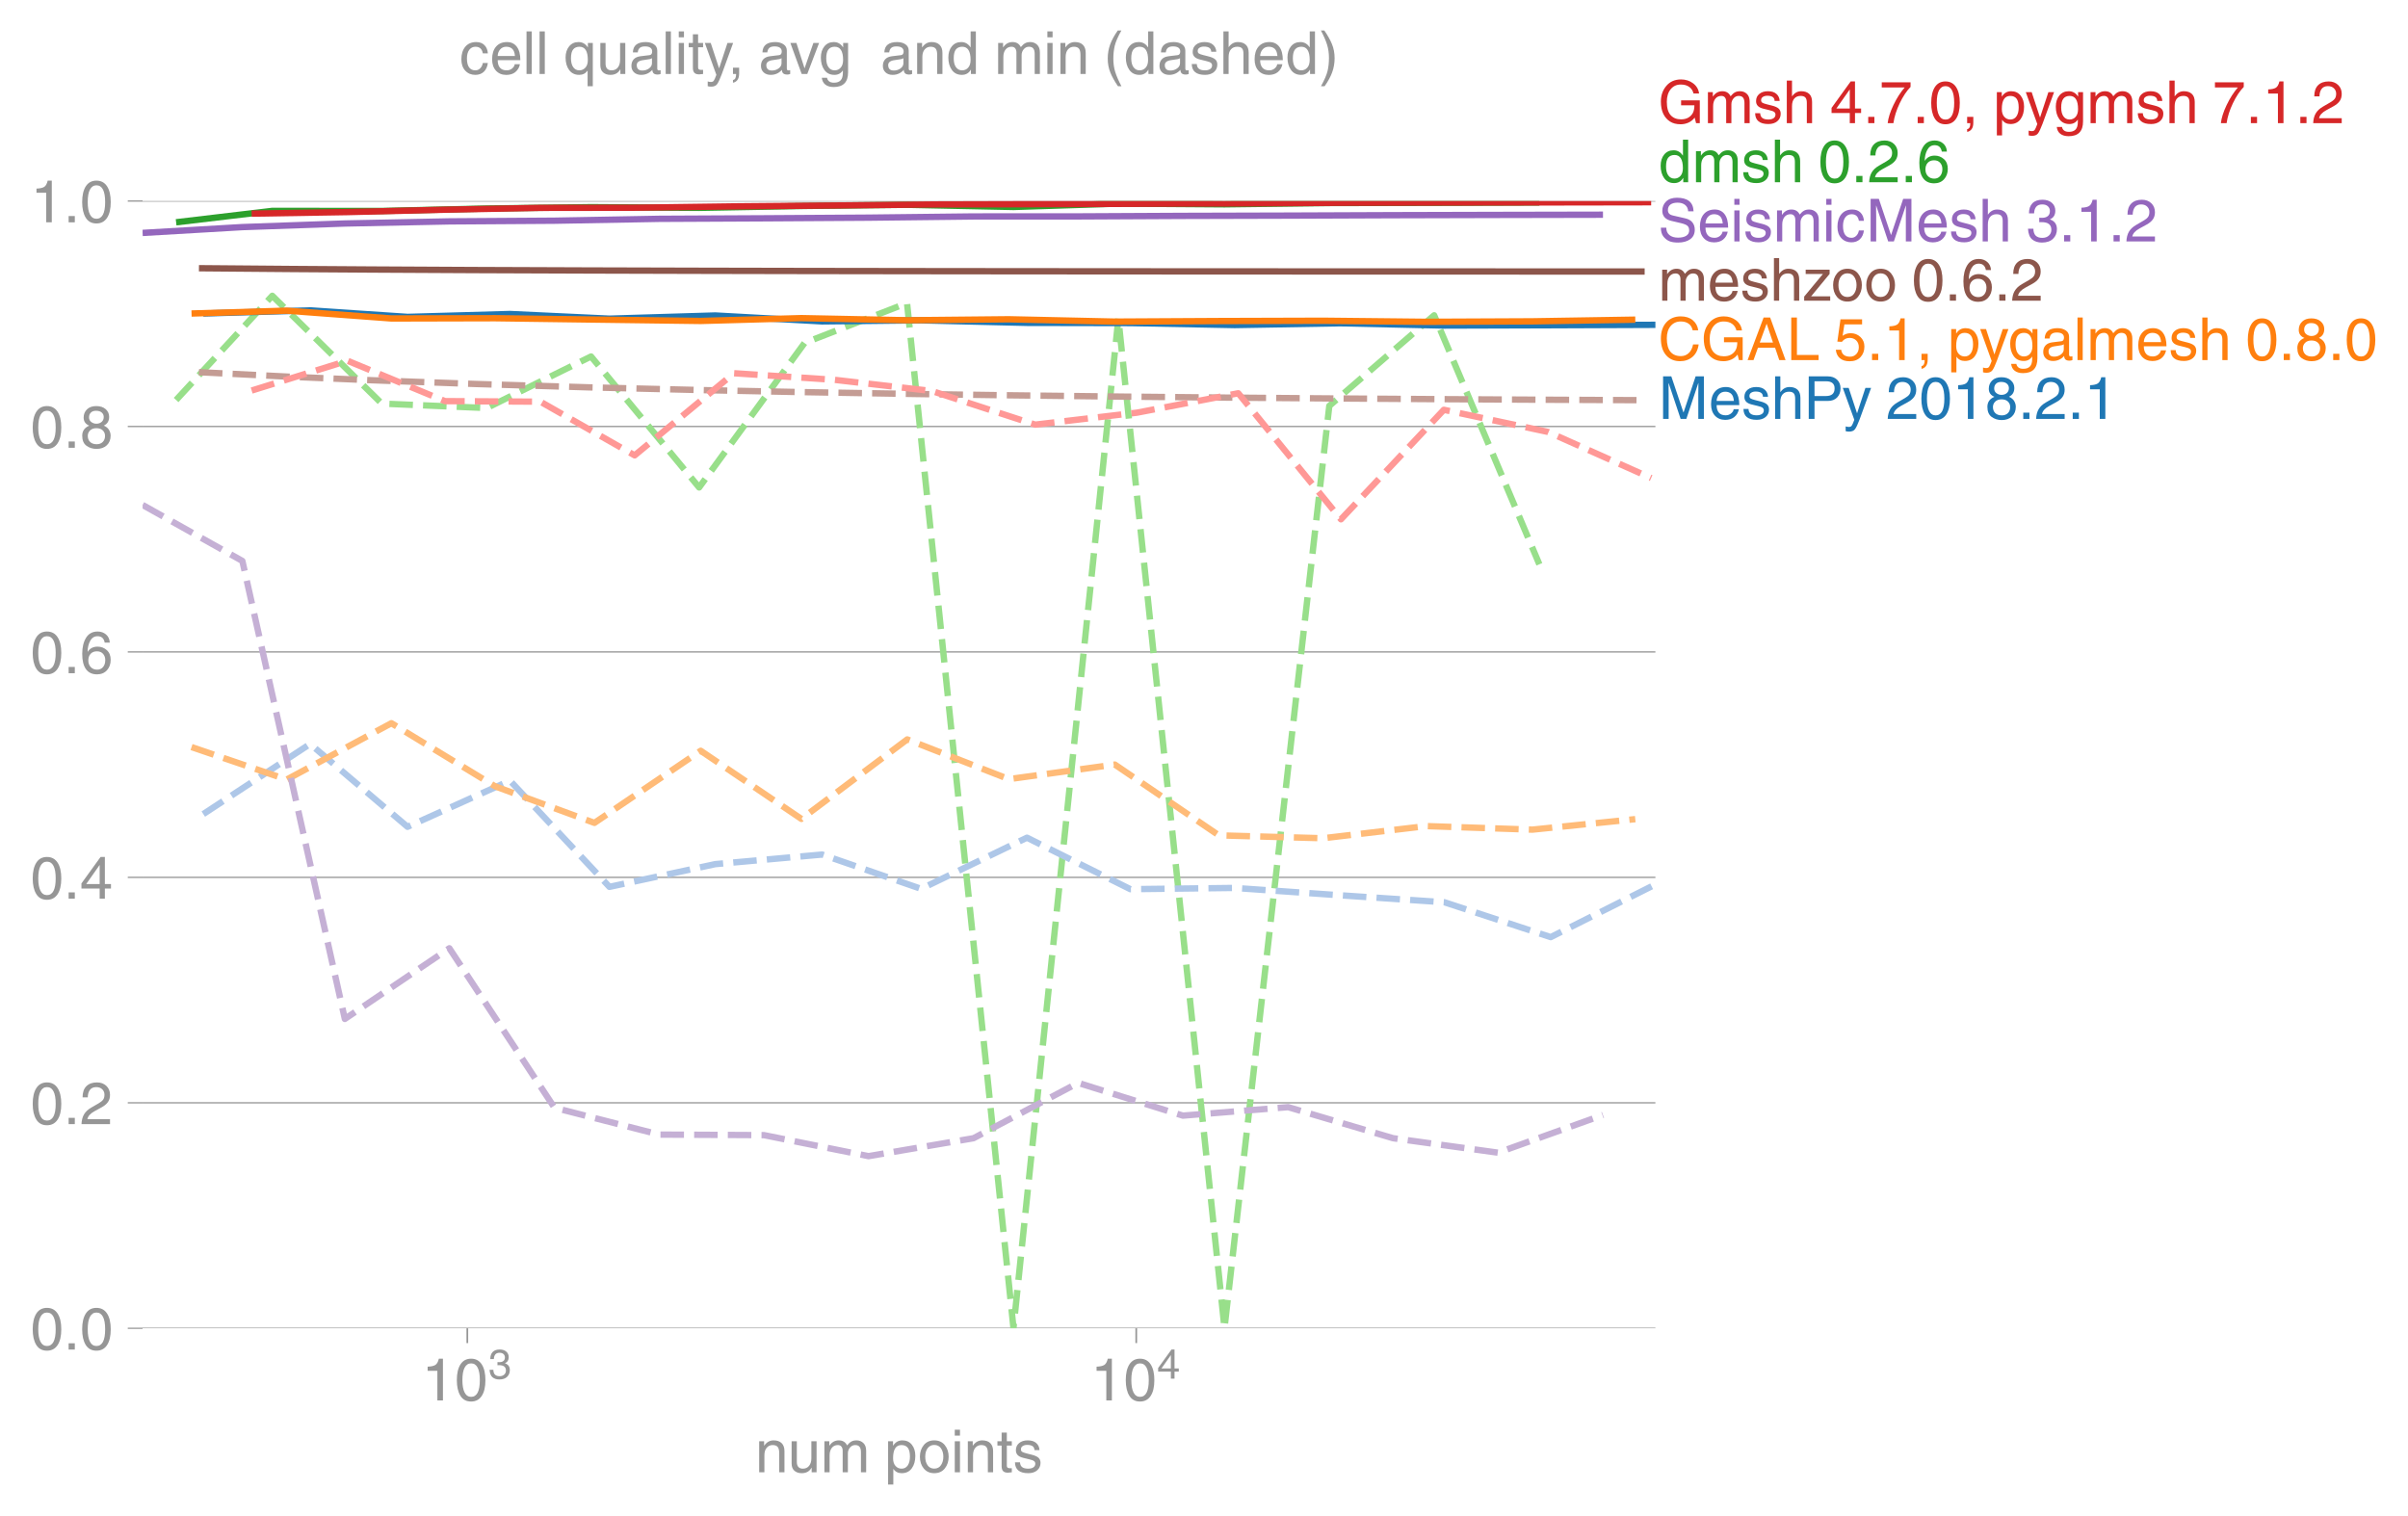
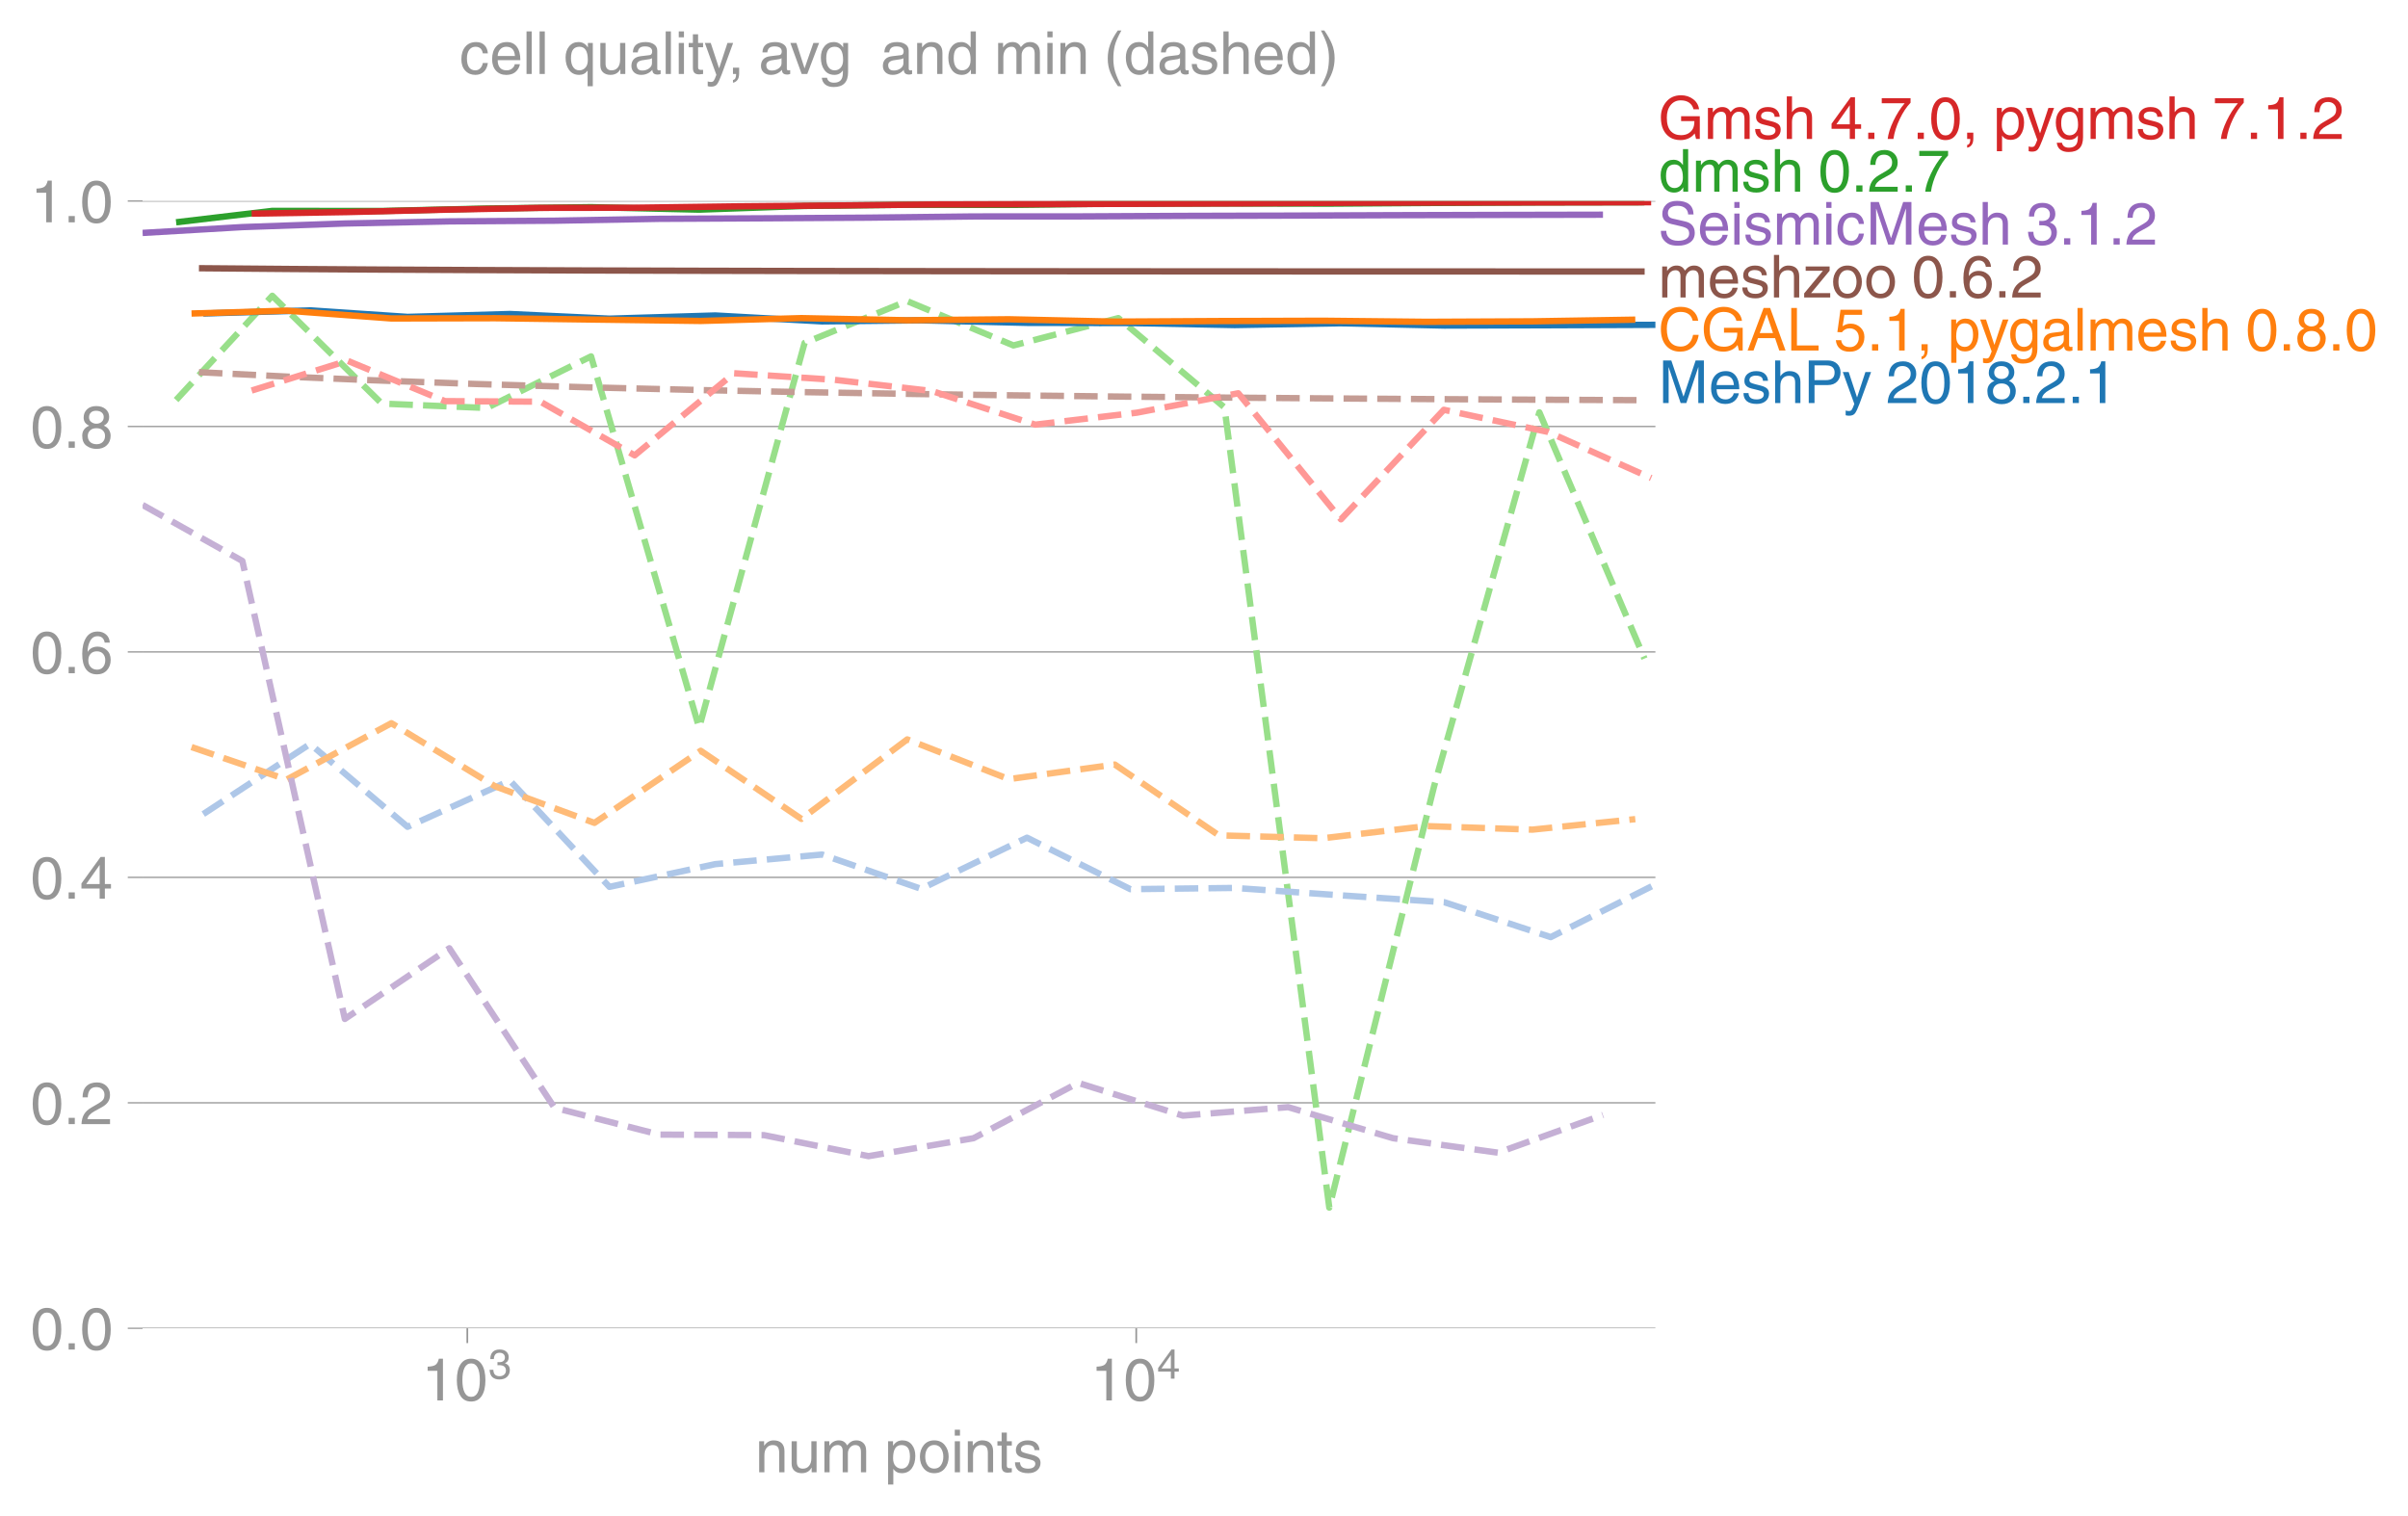
<svg xmlns="http://www.w3.org/2000/svg" xmlns:xlink="http://www.w3.org/1999/xlink" height="476.892" viewBox="0 0 568.441 357.669" width="757.922">
  <defs>
    <style>*{stroke-linecap:butt;stroke-linejoin:round}</style>
  </defs>
  <g id="figure_1">
    <path d="M0 357.67h568.441V0H0z" fill="none" id="patch_1" />
    <g id="axes_1">
      <path d="M33.66 313.574h357.12V47.462H33.66z" fill="none" id="patch_2" />
      <g id="matplotlib.axis_1">
        <g id="xtick_1">
          <g id="line2d_1">
            <defs>
-               <path d="M0 0v3.5" id="mb7d9a2ea97" stroke="#969696" stroke-width=".4" />
-             </defs>
-             <use x="110.317" xlink:href="#mb7d9a2ea97" y="313.574" fill="#969696" stroke="#969696" stroke-width=".4" />
+               <path d="M0 0v3.5" id="m5138a37987" stroke="#969696" stroke-width=".4" />
+             </defs>
+             <use x="110.317" xlink:href="#m5138a37987" y="313.574" fill="#969696" stroke="#969696" stroke-width=".4" />
          </g>
          <g transform="matrix(.14 0 0 -.14 99.537 330.623)" fill="#969696" id="text_1">
            <defs>
              <path d="M35.89 0h-9.374v49.906H10.109v6.985q8.594.28 12.782 2.75Q27.094 62.109 29 70.313h6.89z" id="HelveticaWorld-Regular-49" />
              <path d="M42.484 34.188q0 14.109-3.734 21.156-3.734 7.062-10.969 7.062-7.078 0-10.89-7.062-3.797-7.047-3.797-21.157 0-13.671 3.75-20.937Q20.609 6 27.78 6q7.235 0 10.969 7 3.734 7.016 3.734 21.188zm9.422 0q0-17.297-6.25-26.704-6.25-9.39-17.875-9.39-12.062 0-18.062 9.734-6 9.75-6 26.36 0 17.03 6.14 26.578 6.157 9.547 17.922 9.547 11.625 0 17.875-9.5t6.25-26.626z" id="HelveticaWorld-Regular-48" />
              <path d="M22.406 39.984q2.203-.187 4.594-.187 6.203 0 9.781 2.86 3.594 2.859 3.594 8.656 0 4.687-3.344 7.89-3.343 3.203-9.64 3.203-6.985 0-10.235-4.11-3.234-4.093-3.437-10.983h-8.64q0 10.984 5.765 16.984 5.765 6.016 16.937 6.016 9.922 0 15.828-5.11 5.907-5.094 5.907-13.39 0-10.704-9.032-14.5v-.204q11.72-4 11.72-16.406 0-9.906-6.595-16.265-6.593-6.344-18.703-6.344-9.906 0-16.312 5.203Q4.204 8.5 3.422 21.484H12.5q.203-8.109 4-11.797Q20.313 6 27.484 6q6.938 0 11.141 3.86 4.203 3.859 4.203 9.718 0 6.406-4.016 9.672-4 3.266-12.39 3.266-2 0-4.016-.094z" id="HelveticaWorld-Regular-51" />
            </defs>
            <use transform="translate(0 .173)" xlink:href="#HelveticaWorld-Regular-49" />
            <use transform="translate(55.615 .173)" xlink:href="#HelveticaWorld-Regular-48" />
            <use transform="matrix(.7 0 0 .7 112.146 36.781)" xlink:href="#HelveticaWorld-Regular-51" />
          </g>
        </g>
        <g id="xtick_2">
-           <use x="268.227" xlink:href="#mb7d9a2ea97" y="313.574" fill="#969696" stroke="#969696" stroke-width=".4" id="line2d_2" />
+           <use x="268.227" xlink:href="#m5138a37987" y="313.574" fill="#969696" stroke="#969696" stroke-width=".4" id="line2d_2" />
          <g transform="matrix(.14 0 0 -.14 257.447 330.623)" fill="#969696" id="text_2">
            <defs>
              <path d="M10.594 24.703h22.61v31.89h-.188zM42 17.093V0h-8.797v17.094H2.484v8.593L34.72 70.314H42v-45.61h10.297v-7.61z" id="HelveticaWorld-Regular-52" />
            </defs>
            <use transform="translate(0 .173)" xlink:href="#HelveticaWorld-Regular-49" />
            <use transform="translate(55.615 .173)" xlink:href="#HelveticaWorld-Regular-48" />
            <use transform="matrix(.7 0 0 .7 112.146 36.781)" xlink:href="#HelveticaWorld-Regular-52" />
          </g>
        </g>
        <g transform="matrix(.14 0 0 -.14 178.293 347.57)" fill="#969696" id="text_3">
          <defs>
            <path d="M49.219 0h-8.844v32.172q0 7.422-2.594 10.578-2.578 3.156-8.578 3.156-5.906 0-9.875-4.5-3.953-4.484-3.953-12.89V0H6.594v52.297h8.297v-7.375h.203q6.203 8.89 15.812 8.89 8.89 0 13.594-4.718 4.719-4.703 4.719-13.5z" id="HelveticaWorld-Regular-110" />
            <path d="M6.11 52.297h8.78V17.578q0-5.765 2.61-8.625Q20.125 6.11 25 6.11q6.781 0 10.594 4.797 3.812 4.813 3.812 12.578v28.813h8.782V0H39.89v7.625l-.188.188q-4.984-9.329-16.61-9.329-7.515 0-12.25 4.094Q6.11 6.688 6.11 14.703z" id="HelveticaWorld-Regular-117" />
            <path d="M6.594 52.297h8.297v-7.375h.203q5.906 8.89 15.812 8.89 9.813 0 13.922-8.5 3.75 4.594 7.266 6.547 3.515 1.953 8.703 1.953 6.781 0 11.484-4.453Q77 44.922 77 36.187V0h-8.781v33.797q0 6.094-2.297 9.094-2.297 3.015-7.422 3.015-5.172 0-8.75-4.203-3.563-4.203-3.563-9.812V0h-8.78v36.188q0 4.53-2.11 7.124-2.094 2.594-6.094 2.594-6.297 0-10.062-4.687-3.766-4.688-3.766-12.703V0H6.594z" id="HelveticaWorld-Regular-109" />
            <path d="M14.984 23.688q0-8.407 4.094-13 4.11-4.579 10.219-4.579 6.687 0 10.39 5.438 3.72 5.453 3.72 14.765 0 10.22-3.563 14.907-3.563 4.687-10.735 4.687-6.984 0-10.562-5.5-3.563-5.5-3.563-16.718zm-8.39 28.609h8.297v-7.375h.203q5.61 8.89 15.625 8.89 10.11 0 15.937-7.359 5.828-7.344 5.828-18.766 0-12.796-5.953-21Q40.578-1.515 29.5-1.515q-9.094 0-13.922 7.032h-.203v-26.22H6.594z" id="HelveticaWorld-Regular-112" />
            <path d="M12.703 26.219q0-8.735 3.953-14.375 3.953-5.64 11.219-5.64 7.531 0 11.438 5.905 3.906 5.907 3.906 14.11 0 8.297-3.907 14.078-3.906 5.797-11.437 5.797-6.969 0-11.078-5.453-4.094-5.438-4.094-14.422zm-8.984 0q0 11.672 6.484 19.625 6.5 7.968 17.672 7.968 11.438 0 17.875-8.062 6.453-8.047 6.453-19.531 0-11.516-6.406-19.625-6.39-8.11-17.922-8.11-11.078 0-17.625 7.86-6.531 7.86-6.531 19.875z" id="HelveticaWorld-Regular-111" />
            <path d="M6.594 61.813v9.968h8.781v-9.969zM15.375 0H6.594v52.297h8.781z" id="HelveticaWorld-Regular-105" />
            <path d="M17.188 45.016V10.984q0-2 1.093-3.046 1.11-1.047 3.938-1.047h3.375V0Q20.797-.688 19-.688q-5.516 0-8.063 2.641-2.53 2.64-2.53 8.547v34.516H1.311v7.28h7.094v14.595h8.781V52.297h8.407v-7.281z" id="HelveticaWorld-Regular-116" />
            <path d="M36.078 37.406q-.187 4.688-3.344 6.735-3.14 2.047-9.047 2.047-4.296 0-7.359-1.907-3.047-1.89-3.047-5.468 0-2.829 1.797-4.172 1.813-1.344 7.828-2.86l8.688-2.187q7.906-2 11.297-5.11 3.406-3.093 3.406-8.656 0-7.719-5.64-12.531-5.641-4.813-15.063-4.813-11 0-16.64 4.563-5.626 4.578-5.735 13.75h8.5q.203-5.422 3.594-8.063 3.39-2.625 10.171-2.625 5.516 0 8.766 2.188 3.25 2.203 3.25 6.11 0 2.78-2.11 4.437-2.093 1.672-8.296 3.078l-10.203 2.5q-6.203 1.562-9.157 4.656-2.953 3.094-2.953 8.031 0 7.72 5.516 12.203 5.531 4.5 14.406 4.5 9.485 0 14.531-4.624 5.047-4.61 5.344-11.782z" id="HelveticaWorld-Regular-115" />
          </defs>
          <use xlink:href="#HelveticaWorld-Regular-110" />
          <use x="55.176" xlink:href="#HelveticaWorld-Regular-117" />
          <use x="109.961" xlink:href="#HelveticaWorld-Regular-109" />
          <use x="192.969" xlink:href="#HelveticaWorld-Regular-32" />
          <use x="217.383" xlink:href="#HelveticaWorld-Regular-112" />
          <use x="273.877" xlink:href="#HelveticaWorld-Regular-111" />
          <use x="329.785" xlink:href="#HelveticaWorld-Regular-105" />
          <use x="351.807" xlink:href="#HelveticaWorld-Regular-110" />
          <use x="406.982" xlink:href="#HelveticaWorld-Regular-116" />
          <use x="434.668" xlink:href="#HelveticaWorld-Regular-115" />
        </g>
      </g>
      <g id="matplotlib.axis_2">
        <g id="ytick_1">
-           <path clip-path="url(#pae9ec2c779)" d="M33.66 313.574h357.12" fill="none" stroke="#969696" stroke-linecap="square" stroke-width=".3" id="line2d_3" />
+           <path clip-path="url(#p555156260a)" d="M33.66 313.574h357.12" fill="none" stroke="#969696" stroke-linecap="square" stroke-width=".3" id="line2d_3" />
          <g id="line2d_4">
            <defs>
-               <path d="M0 0h-3.5" id="mcaabab0b50" stroke="#969696" stroke-width=".3" />
-             </defs>
-             <use x="33.66" xlink:href="#mcaabab0b50" y="313.574" fill="#969696" stroke="#969696" stroke-width=".3" />
+               <path d="M0 0h-3.5" id="mc91d9e8759" stroke="#969696" stroke-width=".3" />
+             </defs>
+             <use x="33.66" xlink:href="#mc91d9e8759" y="313.574" fill="#969696" stroke="#969696" stroke-width=".3" />
          </g>
          <g transform="matrix(.14 0 0 -.14 7.2 318.598)" fill="#969696" id="text_4">
            <defs>
              <path d="M19.094 0H8.687v10.594h10.407z" id="HelveticaWorld-Regular-46" />
            </defs>
            <use xlink:href="#HelveticaWorld-Regular-48" />
            <use x="55.615" xlink:href="#HelveticaWorld-Regular-46" />
            <use x="83.398" xlink:href="#HelveticaWorld-Regular-48" />
          </g>
        </g>
        <g id="ytick_2">
-           <path clip-path="url(#pae9ec2c779)" d="M33.66 260.351h357.12" fill="none" stroke="#969696" stroke-linecap="square" stroke-width=".3" id="line2d_5" />
-           <use x="33.66" xlink:href="#mcaabab0b50" y="260.351" fill="#969696" stroke="#969696" stroke-width=".3" id="line2d_6" />
+           <path clip-path="url(#p555156260a)" d="M33.66 260.351h357.12" fill="none" stroke="#969696" stroke-linecap="square" stroke-width=".3" id="line2d_5" />
+           <use x="33.66" xlink:href="#mc91d9e8759" y="260.351" fill="#969696" stroke="#969696" stroke-width=".3" id="line2d_6" />
          <g transform="matrix(.14 0 0 -.14 7.2 265.376)" fill="#969696" id="text_5">
            <defs>
              <path d="M4.39 45.125q0 12.39 6.391 18.781 6.406 6.407 17.938 6.407 9.656 0 15.812-5.86 6.157-5.86 6.157-15.14 0-7.22-3.547-12.188-3.532-4.953-10.422-8.703l-12.11-6.64Q13.922 15.921 12.5 8.296h38.188V0H2.593q.39 9.906 4.297 16.5 3.906 6.594 12.203 11.375l12.593 7.328q5.032 2.89 7.329 5.984 2.297 3.094 2.297 8.516 0 5.375-3.766 9.031-3.75 3.672-10.156 3.672-7.078 0-10.594-4.672-3.516-4.656-3.61-12.609z" id="HelveticaWorld-Regular-50" />
            </defs>
            <use xlink:href="#HelveticaWorld-Regular-48" />
            <use x="55.615" xlink:href="#HelveticaWorld-Regular-46" />
            <use x="83.398" xlink:href="#HelveticaWorld-Regular-50" />
          </g>
        </g>
        <g id="ytick_3">
-           <path clip-path="url(#pae9ec2c779)" d="M33.66 207.129h357.12" fill="none" stroke="#969696" stroke-linecap="square" stroke-width=".3" id="line2d_7" />
-           <use x="33.66" xlink:href="#mcaabab0b50" y="207.129" fill="#969696" stroke="#969696" stroke-width=".3" id="line2d_8" />
+           <path clip-path="url(#p555156260a)" d="M33.66 207.129h357.12" fill="none" stroke="#969696" stroke-linecap="square" stroke-width=".3" id="line2d_7" />
+           <use x="33.66" xlink:href="#mc91d9e8759" y="207.129" fill="#969696" stroke="#969696" stroke-width=".3" id="line2d_8" />
          <g transform="matrix(.14 0 0 -.14 7.2 212.153)" fill="#969696" id="text_6">
            <use xlink:href="#HelveticaWorld-Regular-48" />
            <use x="55.615" xlink:href="#HelveticaWorld-Regular-46" />
            <use x="83.398" xlink:href="#HelveticaWorld-Regular-52" />
          </g>
        </g>
        <g id="ytick_4">
-           <path clip-path="url(#pae9ec2c779)" d="M33.66 153.906h357.12" fill="none" stroke="#969696" stroke-linecap="square" stroke-width=".3" id="line2d_9" />
-           <use x="33.66" xlink:href="#mcaabab0b50" y="153.906" fill="#969696" stroke="#969696" stroke-width=".3" id="line2d_10" />
+           <path clip-path="url(#p555156260a)" d="M33.66 153.906h357.12" fill="none" stroke="#969696" stroke-linecap="square" stroke-width=".3" id="line2d_9" />
+           <use x="33.66" xlink:href="#mc91d9e8759" y="153.906" fill="#969696" stroke="#969696" stroke-width=".3" id="line2d_10" />
          <g transform="matrix(.14 0 0 -.14 7.2 158.931)" fill="#969696" id="text_7">
            <defs>
              <path d="M14.11 21.578q0-6.875 4.093-11.234Q22.313 6 28.906 6q6.297 0 10.032 4.438 3.734 4.453 3.734 11.687 0 6.297-3.688 10.547-3.687 4.25-10.468 4.25-6.594 0-10.5-4.156-3.907-4.157-3.907-11.188zM41.702 51.61q-.984 5.375-3.984 8.078-3 2.72-8.125 2.72-8.11 0-12.36-7.923-4.25-7.906-4.343-18.109l.203-.188q5.61 8.641 16.687 8.641 8.844 0 15.438-5.86 6.593-5.859 6.593-16.452 0-10.5-6.25-17.47-6.25-6.952-16.843-6.952-12.219 0-18.563 8.687-6.344 8.703-6.344 25.938 0 16.593 6.485 27.093 6.5 10.5 19.484 10.5 8.407 0 14.219-5.015 5.813-5 6.297-13.688z" id="HelveticaWorld-Regular-54" />
            </defs>
            <use xlink:href="#HelveticaWorld-Regular-48" />
            <use x="55.615" xlink:href="#HelveticaWorld-Regular-46" />
            <use x="83.398" xlink:href="#HelveticaWorld-Regular-54" />
          </g>
        </g>
        <g id="ytick_5">
-           <path clip-path="url(#pae9ec2c779)" d="M33.66 100.684h357.12" fill="none" stroke="#969696" stroke-linecap="square" stroke-width=".3" id="line2d_11" />
-           <use x="33.66" xlink:href="#mcaabab0b50" y="100.684" fill="#969696" stroke="#969696" stroke-width=".3" id="line2d_12" />
+           <path clip-path="url(#p555156260a)" d="M33.66 100.684h357.12" fill="none" stroke="#969696" stroke-linecap="square" stroke-width=".3" id="line2d_11" />
+           <use x="33.66" xlink:href="#mc91d9e8759" y="100.684" fill="#969696" stroke="#969696" stroke-width=".3" id="line2d_12" />
          <g transform="matrix(.14 0 0 -.14 7.2 105.709)" fill="#969696" id="text_8">
            <defs>
              <path d="M27.594 40.578q5.422 0 8.953 3.094 3.547 3.11 3.547 8.234 0 4.594-3.407 7.547-3.39 2.953-9.687 2.953-5.61 0-8.672-3.11-3.047-3.093-3.047-7.874 0-5.125 3.813-7.984 3.812-2.86 8.5-2.86zm.093-7.562q-6.78 0-10.64-3.766-3.86-3.766-3.86-9.234 0-6.297 3.907-10.157Q21 6 28.219 6q6.406 0 10.234 3.86 3.828 3.859 3.828 10.265 0 5.469-3.828 9.172-3.828 3.719-10.766 3.719zM49.22 52.203q0-10.594-9.032-14.797 6.204-2.781 8.86-7.36 2.656-4.562 2.656-9.733 0-10.016-6.453-16.125-6.438-6.094-17.375-6.094-9.563 0-16.813 5.25-7.25 5.25-7.25 17.062 0 11.922 11.907 16.907-9.516 3.796-9.516 13.671 0 8.297 5.64 13.813 5.641 5.516 15.641 5.516 10.016 0 15.875-5.204 5.86-5.203 5.86-12.906z" id="HelveticaWorld-Regular-56" />
            </defs>
            <use xlink:href="#HelveticaWorld-Regular-48" />
            <use x="55.615" xlink:href="#HelveticaWorld-Regular-46" />
            <use x="83.398" xlink:href="#HelveticaWorld-Regular-56" />
          </g>
        </g>
        <g id="ytick_6">
-           <path clip-path="url(#pae9ec2c779)" d="M33.66 47.462h357.12" fill="none" stroke="#969696" stroke-linecap="square" stroke-width=".3" id="line2d_13" />
-           <use x="33.66" xlink:href="#mcaabab0b50" y="47.462" fill="#969696" stroke="#969696" stroke-width=".3" id="line2d_14" />
+           <path clip-path="url(#p555156260a)" d="M33.66 47.462h357.12" fill="none" stroke="#969696" stroke-linecap="square" stroke-width=".3" id="line2d_13" />
+           <use x="33.66" xlink:href="#mc91d9e8759" y="47.462" fill="#969696" stroke="#969696" stroke-width=".3" id="line2d_14" />
          <g transform="matrix(.14 0 0 -.14 7.2 52.486)" fill="#969696" id="text_9">
            <use xlink:href="#HelveticaWorld-Regular-49" />
            <use x="55.615" xlink:href="#HelveticaWorld-Regular-46" />
            <use x="83.398" xlink:href="#HelveticaWorld-Regular-48" />
          </g>
        </g>
      </g>
-       <path clip-path="url(#pae9ec2c779)" d="M41.574 52.475l22.7-2.69 25.856.023 24.763-.58 24.634-.323 25.514.164 24.894-.449 24.183-.277 25.123.517 24.764-.793 25.051.17 24.741-.305 24.753-.055 24.835-.078" fill="none" stroke="#2ca02c" stroke-linecap="square" stroke-width="1.5" id="line2d_15" />
-       <path clip-path="url(#pae9ec2c779)" d="M41.574 94.431l22.7-24.604L90.13 95.276l24.763 1.05 24.634-12.168 25.514 30.918 24.894-34.12 24.183-9.408 25.123 241.961 24.764-238.338 25.051 238.375 24.741-217.725 24.753-21.386 24.835 58.783" fill="none" stroke="#98df8a" stroke-dasharray="5.55,2.4" stroke-width="1.5" id="line2d_16" />
-       <path clip-path="url(#pae9ec2c779)" d="M47.991 74.006l25.206-.731 23.007 1.537 24.174-.682 23.488 1.1 24.988-.75 25.207 1.392 23.387-.25 24.983.595 24.403.047 24.624.472 24.919-.424 24.587.543 25.108-.076 24.708-.097" fill="none" stroke="#1f77b4" stroke-linecap="square" stroke-width="1.5" id="line2d_17" />
-       <path clip-path="url(#pae9ec2c779)" d="M47.991 192.184l25.206-16.554 23.007 19.56 24.174-10.902 23.488 25.077L168.854 204l25.207-2.263 23.387 8.1 24.983-12.082 24.403 12.156 24.624-.29 24.919 1.735 24.587 1.64 25.108 8.234 24.708-12.437" fill="none" stroke="#aec7e8" stroke-dasharray="5.55,2.4" stroke-width="1.5" id="line2d_18" />
-       <path clip-path="url(#pae9ec2c779)" d="M46.963 63.32l21.98.184 18.941.125 24.26.124 26.843.1 27.52.074 22.91.045 26.753.039 22.377.024 26.716.02 24.398.014 24.157.01 24.865.007 24.65.006 24.909.004" fill="none" stroke="#8c564b" stroke-linecap="square" stroke-width="1.5" id="line2d_19" />
-       <path clip-path="url(#pae9ec2c779)" d="M46.963 87.863l21.98 1.098 18.941.807 24.26.876 26.843.799 27.52.666 22.91.46 26.753.444 22.377.31 26.716.309 24.398.233 24.157.192 24.865.166 24.65.137 24.909.115" fill="none" stroke="#c49c94" stroke-dasharray="5.55,2.4" stroke-width="1.5" id="line2d_20" />
-       <path clip-path="url(#pae9ec2c779)" d="M45.213 74.012l22.465-.67 24.715 1.841 24.46-.06 23.475.318 25.082.328 23.77-.667 24.983.503 23.98-.232 25.033.551 24.551-.133 24.593-.073 24.36.252 25.059-.112 24.292-.394" fill="none" stroke="#ff7f0e" stroke-linecap="square" stroke-width="1.5" id="line2d_21" />
-       <path clip-path="url(#pae9ec2c779)" d="M45.213 176.363l22.465 7.677 24.715-13.309 24.46 14.893 23.475 8.638 25.082-17.023 23.77 16.084 24.983-18.768 23.98 9.38 25.033-3.442 24.551 16.713 24.593.683 24.36-2.869 25.059.838 24.292-2.48" fill="none" stroke="#ffbb78" stroke-dasharray="5.55,2.4" stroke-width="1.5" id="line2d_22" />
-       <path clip-path="url(#pae9ec2c779)" d="M59.409 50.43l22.62-.363 23.016-.565 22.523-.43 22.255-.033 23.443-.314 23.744-.211 22.964-.246 24.407-.063 24.01-.09 23.922-.085 24.24-.156 24.285-.054 24.615-.034 24.325-.04" fill="none" stroke="#d62728" stroke-linecap="square" stroke-width="1.5" id="line2d_23" />
-       <path clip-path="url(#pae9ec2c779)" d="M59.409 92.199l22.62-7.037 23.016 9.533 22.523.13 22.255 12.675 23.443-19.39 23.744 1.557 22.964 2.634 24.407 7.945 24.01-2.823 23.922-4.584 24.24 29.757 24.285-25.855 24.615 5.23 24.325 10.885" fill="none" stroke="#ff9896" stroke-dasharray="5.55,2.4" stroke-width="1.5" id="line2d_24" />
-       <path clip-path="url(#pae9ec2c779)" d="M33.66 54.987l23.553-1.376 24.192-.848 24.67-.501 24.823-.16 24.725-.444 24.715-.12 24.69-.156 24.781-.283 24.7-.01 24.73-.124 24.843-.066 24.767-.098 24.782-.064 24.775-.05" fill="none" stroke="#9467bd" stroke-linecap="square" stroke-width="1.5" id="line2d_25" />
-       <path clip-path="url(#pae9ec2c779)" d="M33.66 119.203l23.553 13.22 24.192 108.123 24.67-16.684 24.823 37.655 24.725 6.332 24.715.126 24.69 4.964 24.781-4.234 24.7-13.062 24.73 7.729 24.843-2.004 24.767 7.334 24.782 3.414 24.775-8.896" fill="none" stroke="#c5b0d5" stroke-dasharray="5.55,2.4" stroke-width="1.5" id="line2d_26" />
-       <g transform="matrix(.14 0 0 -.14 391.459 43.012)" fill="#2ca02c" id="text_10">
+       <path clip-path="url(#p555156260a)" d="M41.574 52.475l22.7-2.69 25.856.023 24.763-.58 24.634-.323 25.514.587 24.894-.872 24.183-.277 25.123.026 24.764-.298 25.051-.04 24.741.044 24.753-.164 24.835-.12 24.814-.044" fill="none" stroke="#2ca02c" stroke-linecap="square" stroke-width="1.5" id="line2d_15" />
+       <path clip-path="url(#p555156260a)" d="M41.574 94.435l22.7-24.609 25.856 25.45 24.763 1.04 24.634-12.184 25.514 87.661 24.894-90.832 24.183-9.888 25.123 10.479 24.764-6.46 25.051 21.093 24.741 188.898 24.753-99.513 24.835-88.225 24.814 58.13" fill="none" stroke="#98df8a" stroke-dasharray="5.55,2.4" stroke-width="1.5" id="line2d_16" />
+       <path clip-path="url(#p555156260a)" d="M47.991 74.006l25.206-.731 23.007 1.537 24.174-.682 23.488 1.1 24.988-.75 25.207 1.392 23.387-.25 24.983.595 24.403.047 24.624.472 24.919-.424 24.587.543 25.108-.076 24.708-.097" fill="none" stroke="#1f77b4" stroke-linecap="square" stroke-width="1.5" id="line2d_17" />
+       <path clip-path="url(#p555156260a)" d="M47.991 192.184l25.206-16.554 23.007 19.56 24.174-10.902 23.488 25.077L168.854 204l25.207-2.263 23.387 8.1 24.983-12.082 24.403 12.156 24.624-.29 24.919 1.735 24.587 1.64 25.108 8.234 24.708-12.437" fill="none" stroke="#aec7e8" stroke-dasharray="5.55,2.4" stroke-width="1.5" id="line2d_18" />
+       <path clip-path="url(#p555156260a)" d="M46.963 63.32l21.98.184 18.941.125 24.26.124 26.843.1 27.52.074 22.91.045 26.753.039 22.377.024 26.716.02 24.398.014 24.157.01 24.865.007 24.65.006 24.909.004" fill="none" stroke="#8c564b" stroke-linecap="square" stroke-width="1.5" id="line2d_19" />
+       <path clip-path="url(#p555156260a)" d="M46.963 87.863l21.98 1.098 18.941.807 24.26.876 26.843.799 27.52.666 22.91.46 26.753.444 22.377.31 26.716.309 24.398.233 24.157.192 24.865.166 24.65.137 24.909.115" fill="none" stroke="#c49c94" stroke-dasharray="5.55,2.4" stroke-width="1.5" id="line2d_20" />
+       <path clip-path="url(#p555156260a)" d="M45.213 74.012l22.465-.67 24.715 1.841 24.46-.06 23.475.318 25.082.328 23.77-.667 24.983.503 23.98-.232 25.033.551 24.551-.133 24.593-.073 24.36.252 25.059-.112 24.292-.394" fill="none" stroke="#ff7f0e" stroke-linecap="square" stroke-width="1.5" id="line2d_21" />
+       <path clip-path="url(#p555156260a)" d="M45.213 176.363l22.465 7.677 24.715-13.309 24.46 14.893 23.475 8.638 25.082-17.023 23.77 16.084 24.983-18.768 23.98 9.38 25.033-3.442 24.551 16.713 24.593.683 24.36-2.869 25.059.838 24.292-2.48" fill="none" stroke="#ffbb78" stroke-dasharray="5.55,2.4" stroke-width="1.5" id="line2d_22" />
+       <path clip-path="url(#p555156260a)" d="M59.409 50.43l22.62-.363 23.016-.565 22.523-.43 22.255-.033 23.443-.314 23.744-.211 22.964-.246 24.407-.063 24.01-.09 23.922-.085 24.24-.156 24.285-.054 24.615-.034 24.325-.04" fill="none" stroke="#d62728" stroke-linecap="square" stroke-width="1.5" id="line2d_23" />
+       <path clip-path="url(#p555156260a)" d="M59.409 92.199l22.62-7.037 23.016 9.533 22.523.13 22.255 12.675 23.443-19.39 23.744 1.557 22.964 2.634 24.407 7.945 24.01-2.823 23.922-4.584 24.24 29.757 24.285-25.855 24.615 5.23 24.325 10.885" fill="none" stroke="#ff9896" stroke-dasharray="5.55,2.4" stroke-width="1.5" id="line2d_24" />
+       <path clip-path="url(#p555156260a)" d="M33.66 54.987l23.553-1.376 24.192-.848 24.67-.501 24.823-.16 24.725-.444 24.715-.12 24.69-.156 24.781-.283 24.7-.01 24.73-.124 24.843-.066 24.767-.098 24.782-.064 24.775-.05" fill="none" stroke="#9467bd" stroke-linecap="square" stroke-width="1.5" id="line2d_25" />
+       <path clip-path="url(#p555156260a)" d="M33.66 119.203l23.553 13.22 24.192 108.123 24.67-16.684 24.823 37.655 24.725 6.332 24.715.126 24.69 4.964 24.781-4.234 24.7-13.062 24.73 7.729 24.843-2.004 24.767 7.334 24.782 3.414 24.775-8.896" fill="none" stroke="#c5b0d5" stroke-dasharray="5.55,2.4" stroke-width="1.5" id="line2d_26" />
+       <g transform="matrix(.14 0 0 -.14 391.459 45.25)" fill="#2ca02c" id="text_10">
        <defs>
          <path d="M13.094 26.313q0-9.704 3.844-14.954 3.859-5.25 10.265-5.25 6.094 0 10.188 4.485 4.109 4.5 4.109 13.094 0 11.03-3.5 16.625-3.484 5.593-10.61 5.593-6.78 0-10.546-4.453-3.75-4.437-3.75-15.14zM50.39 0h-8.297v7.172h-.203q-4.97-8.688-15.078-8.688-10.891 0-16.86 8.297Q4 15.094 4 27.688q0 11.625 5.906 18.875 5.922 7.25 15.875 7.25 9.813 0 15.625-8.891l.203.594V71.78h8.782z" id="HelveticaWorld-Regular-100" />
          <path d="M49.219 0h-8.844v34.188q0 6.296-2.438 9-2.437 2.718-7.953 2.718-6.797 0-10.703-4.406-3.906-4.39-3.906-12.984V0H6.594v71.781h8.781V45.312h.203q6 8.5 15.328 8.5 8.594 0 13.453-4.5 4.86-4.484 4.86-13.718z" id="HelveticaWorld-Regular-104" />
+           <path d="M3.719 68.797h48.578v-7.719Q42.28 50.875 33.984 33.484 25.687 16.11 23.391 0h-9.672q1.469 13.281 9.719 30.531 8.25 17.266 18.953 29.672H3.719z" id="HelveticaWorld-Regular-55" />
        </defs>
        <use xlink:href="#HelveticaWorld-Regular-100" />
        <use x="56.982" xlink:href="#HelveticaWorld-Regular-109" />
        <use x="139.99" xlink:href="#HelveticaWorld-Regular-115" />
        <use x="189.99" xlink:href="#HelveticaWorld-Regular-104" />
        <use x="245.166" xlink:href="#HelveticaWorld-Regular-32" />
        <use x="269.58" xlink:href="#HelveticaWorld-Regular-48" />
        <use x="325.195" xlink:href="#HelveticaWorld-Regular-46" />
        <use x="352.979" xlink:href="#HelveticaWorld-Regular-50" />
        <use x="408.594" xlink:href="#HelveticaWorld-Regular-46" />
-         <use x="436.377" xlink:href="#HelveticaWorld-Regular-54" />
-       </g>
-       <g transform="matrix(.14 0 0 -.14 391.459 98.899)" fill="#1f77b4" id="text_11">
+         <use x="436.377" xlink:href="#HelveticaWorld-Regular-55" />
+       </g>
+       <g transform="matrix(.14 0 0 -.14 391.459 95.146)" fill="#1f77b4" id="text_11">
        <defs>
          <path d="M67.484 0v42.39q0 .829.094 8.126t.094 9.78h-.281L47.312 0h-9.609L17.578 60.203h-.297q0-3.61.094-10.297.11-6.687.11-7.515V0H8.108v71.781h13.86L42.39 11.078h.28l20.313 60.703h13.922V0z" id="HelveticaWorld-Regular-77" />
          <path d="M42.484 30.328q-.687 8.485-4.5 12.031-3.797 3.547-10.109 3.547-6.39 0-10.328-4.5-3.922-4.484-4.172-11.078zm8.391-13.922q-1.453-8.11-7.953-13.422-5.719-4.5-15.047-4.593-10.984.093-17.438 7.203Q4 12.704 4 24.704q0 13.78 6.64 21.437 6.641 7.672 18.47 7.672 10.593 0 16.546-7.922 5.953-7.907 5.953-22.594H13.375q0-8.203 3.813-12.703Q21 6.109 28.608 6.109q5.375 0 9.235 3.235 3.86 3.25 4.25 7.062z" id="HelveticaWorld-Regular-101" />
          <path d="M17.828 38.625H37.11q7.282 0 10.938 3.188 3.656 3.203 3.656 9.703 0 5.812-3.516 8.89-3.515 3.078-10.687 3.078H17.828zm0-38.625H8.11v71.781h32.266q9.625 0 15.484-5.594 5.86-5.593 5.86-14.578 0-9.328-5.672-15.312-5.656-5.969-15.672-5.969H17.828z" id="HelveticaWorld-Regular-80" />
          <path d="M39.016 52.297h9.562L29.891.984q-.5-1.375-.985-2.593-4.25-11.329-7.328-15.547-3.078-4.235-9.953-4.235-3.61 0-5.906.782v8.015q2.484-.89 5.468-.89 3.22 0 4.704 2.03 1.5 2.032 4.421 9.938L.875 52.297h9.922L24.812 9.719H25z" id="HelveticaWorld-Regular-121" />
        </defs>
        <use xlink:href="#HelveticaWorld-Regular-77" />
        <use x="85.01" xlink:href="#HelveticaWorld-Regular-101" />
        <use x="140.43" xlink:href="#HelveticaWorld-Regular-115" />
        <use x="190.43" xlink:href="#HelveticaWorld-Regular-104" />
        <use x="245.605" xlink:href="#HelveticaWorld-Regular-80" />
        <use x="310.254" xlink:href="#HelveticaWorld-Regular-121" />
        <use x="359.863" xlink:href="#HelveticaWorld-Regular-32" />
        <use x="384.277" xlink:href="#HelveticaWorld-Regular-50" />
        <use x="439.893" xlink:href="#HelveticaWorld-Regular-48" />
        <use x="495.508" xlink:href="#HelveticaWorld-Regular-49" />
        <use x="551.123" xlink:href="#HelveticaWorld-Regular-56" />
        <use x="606.738" xlink:href="#HelveticaWorld-Regular-46" />
        <use x="634.521" xlink:href="#HelveticaWorld-Regular-50" />
        <use x="690.137" xlink:href="#HelveticaWorld-Regular-46" />
        <use x="717.92" xlink:href="#HelveticaWorld-Regular-49" />
      </g>
-       <g transform="matrix(.14 0 0 -.14 391.459 70.98)" fill="#8c564b" id="text_12">
+       <g transform="matrix(.14 0 0 -.14 391.459 70.222)" fill="#8c564b" id="text_12">
        <defs>
          <path d="M14.11 7.328h32.187V0H2.39v6.89l31.64 38.126H4.938v7.28h40.374v-7.171z" id="HelveticaWorld-Regular-122" />
        </defs>
        <use xlink:href="#HelveticaWorld-Regular-109" />
        <use x="83.008" xlink:href="#HelveticaWorld-Regular-101" />
        <use x="138.428" xlink:href="#HelveticaWorld-Regular-115" />
        <use x="188.428" xlink:href="#HelveticaWorld-Regular-104" />
        <use x="243.604" xlink:href="#HelveticaWorld-Regular-122" />
        <use x="291.072" xlink:href="#HelveticaWorld-Regular-111" />
        <use x="346.98" xlink:href="#HelveticaWorld-Regular-111" />
        <use x="402.889" xlink:href="#HelveticaWorld-Regular-32" />
        <use x="427.303" xlink:href="#HelveticaWorld-Regular-48" />
        <use x="482.918" xlink:href="#HelveticaWorld-Regular-46" />
        <use x="510.701" xlink:href="#HelveticaWorld-Regular-54" />
        <use x="566.316" xlink:href="#HelveticaWorld-Regular-46" />
        <use x="594.1" xlink:href="#HelveticaWorld-Regular-50" />
      </g>
-       <g transform="matrix(.14 0 0 -.14 391.459 85.005)" fill="#ff7f0e" id="text_13">
+       <g transform="matrix(.14 0 0 -.14 391.459 82.75)" fill="#ff7f0e" id="text_13">
        <defs>
          <path d="M58.016 50.203q-1.625 7.313-6.782 11.094-5.14 3.797-13.343 3.797-10.594 0-17.047-7.703-6.438-7.688-6.438-20.766 0-15.14 6.094-22.547 6.11-7.39 17.688-7.39 7.609 0 13.093 5.046 5.5 5.063 7.407 14.688h9.421Q66.22 12.594 57.625 5.344t-20.906-7.25q-14.703 0-23.516 10.11Q4.391 18.311 4.391 36.28q0 17.328 9.203 27.36 9.203 10.047 24.297 10.047 12.5 0 20.265-6.454 7.766-6.437 9.235-17.03z" id="HelveticaWorld-Regular-67" />
          <path d="M38.484 38.375h31.532V0h-6.297l-2.344 9.281Q56.781 3.421 50.578.75q-6.187-2.656-12.875-2.656-10.797 0-18.047 4.703-7.25 4.719-11.265 13.015-4 8.313-4 20.72 0 15.468 9.203 26.312 9.203 10.843 24.781 10.843 11.625 0 20.313-6.5Q67.39 60.688 68.796 50h-9.375q-1.703 7.078-7.219 11.078-5.516 4.016-14.312 4.016-10.594 0-17.047-7.985-6.438-7.984-6.438-21.125 0-15.28 6.39-22.437Q27.204 6.39 38.282 6.39q7.235 0 12.235 2.859 5 2.86 7.687 7.766 2.688 4.906 2.688 13.062H38.484z" id="HelveticaWorld-Regular-71" />
          <path d="M44 29.5L33.406 61.078h-.203L21.687 29.5zm-25.297-8.594L11.188 0h-9.97l27 71.781h10.985L65.187 0H54.594l-7.078 20.906z" id="HelveticaWorld-Regular-65" />
          <path d="M17.672 8.594h36.531V0H8.11v71.781h9.563z" id="HelveticaWorld-Regular-76" />
          <path d="M14.703 40.922q5.813 4.39 13.625 4.39 9.469 0 16.281-6.296 6.813-6.297 6.813-16.22 0-10.78-6.578-17.796-6.563-7-18.422-7-10.313 0-16.266 5.047Q4.203 8.109 3.22 17.39h9.094q.671-5.672 4.437-8.672 3.766-3 10.453-3 6.485 0 10.64 4.484Q42 14.703 42 21.688q0 7.125-4.36 11.421-4.343 4.297-11.218 4.297-7.813 0-13.047-6.687l-7.563.39 5.266 37.594h36.438v-8.5H17.672z" id="HelveticaWorld-Regular-53" />
          <path d="M8.688 10.594h10.406V.78q0-7.422-3.078-11.172-3.078-3.765-7.328-4.312v4.594Q14.015-9.422 14.015 0H8.687z" id="HelveticaWorld-Regular-44" />
          <path d="M12.984 26.313q0-9.61 3.813-14.907Q20.609 6.11 27.094 6.11q6.312 0 10.312 4.579 4 4.593 4 13 0 11.03-3.5 16.625-3.484 5.593-10.61 5.593-7.171 0-10.75-4.765-3.562-4.766-3.562-14.828zM49.812 2.983q0-12.609-6.062-18.797-6.047-6.203-18.266-6.203-8.78 0-13.984 4.047Q6.297-13.922 5.516-6.39h8.796q.672-3.812 3.532-6.062 2.86-2.25 8.281-2.25 7.375 0 11.125 3.969 3.766 3.953 3.766 12.828v3.719h-.188q-4.937-7.329-13.922-7.329-11.187 0-17.093 8.25-5.907 8.25-5.907 20.953 0 11.625 5.953 18.875 5.97 7.25 15.829 7.25 9.906 0 15.625-8.89h.187v7.375h8.313z" id="HelveticaWorld-Regular-103" />
          <path d="M38.375 26.703q-.969-1.015-3.828-1.656-2.86-.625-10.672-1.656-5.766-.688-8.469-2.844-2.703-2.14-2.703-5.656 0-4.297 2.281-6.688 2.297-2.39 7.329-2.39 6.296 0 11.171 3.578 4.891 3.593 4.891 8.718zM6.203 36.375q.297 8.844 5.734 13.14 5.454 4.297 15.844 4.297 8.297 0 13.907-3.765 5.624-3.75 5.624-10.844V9.078Q47.313 6 50.094 6q1.125 0 2.89.39V0Q50.594-.984 48-.984q-4.5 0-6.703 1.921-2.188 1.938-2.281 6.047-7.516-8.5-18.891-8.5-7.422 0-11.922 4.204Q3.72 6.89 3.72 13.624q0 6.89 3.906 11.125Q11.531 29 19 29.89l15.516 1.891q4.203.64 4.203 6.203 0 4.11-3.047 6.297-3.047 2.203-9.25 2.203-5.516 0-8.485-2.437-2.953-2.438-3.53-7.672z" id="HelveticaWorld-Regular-97" />
          <path d="M15.375 0H6.594v71.781h8.781z" id="HelveticaWorld-Regular-108" />
        </defs>
        <use xlink:href="#HelveticaWorld-Regular-67" />
        <use x="72.314" xlink:href="#HelveticaWorld-Regular-71" />
        <use x="149.414" xlink:href="#HelveticaWorld-Regular-65" />
        <use x="216.113" xlink:href="#HelveticaWorld-Regular-76" />
        <use x="271.729" xlink:href="#HelveticaWorld-Regular-32" />
        <use x="296.143" xlink:href="#HelveticaWorld-Regular-53" />
        <use x="351.758" xlink:href="#HelveticaWorld-Regular-46" />
        <use x="379.541" xlink:href="#HelveticaWorld-Regular-49" />
        <use x="435.156" xlink:href="#HelveticaWorld-Regular-44" />
        <use x="462.939" xlink:href="#HelveticaWorld-Regular-32" />
        <use x="487.354" xlink:href="#HelveticaWorld-Regular-112" />
        <use x="541.848" xlink:href="#HelveticaWorld-Regular-121" />
        <use x="589.457" xlink:href="#HelveticaWorld-Regular-103" />
        <use x="645.365" xlink:href="#HelveticaWorld-Regular-97" />
        <use x="700.297" xlink:href="#HelveticaWorld-Regular-108" />
        <use x="722.318" xlink:href="#HelveticaWorld-Regular-109" />
        <use x="805.326" xlink:href="#HelveticaWorld-Regular-101" />
        <use x="860.746" xlink:href="#HelveticaWorld-Regular-115" />
        <use x="910.746" xlink:href="#HelveticaWorld-Regular-104" />
        <use x="965.922" xlink:href="#HelveticaWorld-Regular-32" />
        <use x="990.336" xlink:href="#HelveticaWorld-Regular-48" />
        <use x="1045.951" xlink:href="#HelveticaWorld-Regular-46" />
        <use x="1073.734" xlink:href="#HelveticaWorld-Regular-56" />
        <use x="1129.35" xlink:href="#HelveticaWorld-Regular-46" />
        <use x="1157.133" xlink:href="#HelveticaWorld-Regular-48" />
      </g>
-       <g transform="matrix(.14 0 0 -.14 391.459 29.07)" fill="#d62728" id="text_14">
-         <defs>
-           <path d="M3.719 68.797h48.578v-7.719Q42.28 50.875 33.984 33.484 25.687 16.11 23.391 0h-9.672q1.469 13.281 9.719 30.531 8.25 17.266 18.953 29.672H3.719z" id="HelveticaWorld-Regular-55" />
-         </defs>
+       <g transform="matrix(.14 0 0 -.14 391.459 32.805)" fill="#d62728" id="text_14">
        <use xlink:href="#HelveticaWorld-Regular-71" />
        <use x="77.1" xlink:href="#HelveticaWorld-Regular-109" />
        <use x="160.107" xlink:href="#HelveticaWorld-Regular-115" />
        <use x="210.107" xlink:href="#HelveticaWorld-Regular-104" />
        <use x="265.283" xlink:href="#HelveticaWorld-Regular-32" />
        <use x="289.697" xlink:href="#HelveticaWorld-Regular-52" />
        <use x="345.313" xlink:href="#HelveticaWorld-Regular-46" />
        <use x="373.096" xlink:href="#HelveticaWorld-Regular-55" />
        <use x="428.711" xlink:href="#HelveticaWorld-Regular-46" />
        <use x="456.494" xlink:href="#HelveticaWorld-Regular-48" />
        <use x="512.109" xlink:href="#HelveticaWorld-Regular-44" />
        <use x="539.893" xlink:href="#HelveticaWorld-Regular-32" />
        <use x="564.307" xlink:href="#HelveticaWorld-Regular-112" />
        <use x="618.801" xlink:href="#HelveticaWorld-Regular-121" />
        <use x="666.41" xlink:href="#HelveticaWorld-Regular-103" />
        <use x="722.318" xlink:href="#HelveticaWorld-Regular-109" />
        <use x="805.326" xlink:href="#HelveticaWorld-Regular-115" />
        <use x="855.326" xlink:href="#HelveticaWorld-Regular-104" />
        <use x="910.502" xlink:href="#HelveticaWorld-Regular-32" />
        <use x="934.916" xlink:href="#HelveticaWorld-Regular-55" />
        <use x="990.531" xlink:href="#HelveticaWorld-Regular-46" />
        <use x="1018.314" xlink:href="#HelveticaWorld-Regular-49" />
        <use x="1073.93" xlink:href="#HelveticaWorld-Regular-46" />
        <use x="1101.713" xlink:href="#HelveticaWorld-Regular-50" />
      </g>
-       <g transform="matrix(.14 0 0 -.14 391.459 56.996)" fill="#9467bd" id="text_15">
+       <g transform="matrix(.14 0 0 -.14 391.459 57.736)" fill="#9467bd" id="text_15">
        <defs>
          <path d="M50.39 50.781q-.296 6.844-5.109 10.719-4.797 3.875-12.656 3.875-7.922 0-12.172-3.25-4.234-3.234-4.234-9.344 0-3.265 1.843-5.61 1.86-2.343 6.641-3.468l20.516-4.687q8.297-1.813 12.297-6.875 4.015-5.047 4.015-12.313 0-10.64-7.812-16.187-7.813-5.547-20.313-5.547-9.531 0-15.031 2.437-5.484 2.453-9.734 7.766-4.25 5.328-4.25 14.89h9.093q0-8 5.313-12.406 5.328-4.39 14.5-4.39 8.89 0 13.844 3.156 4.953 3.156 4.953 8.953 0 5.281-2.953 7.89Q46.188 29 37.594 31l-15.469 3.625q-7.719 1.75-11.531 6.125Q6.78 45.125 6.78 51.516q0 9.672 6.516 15.922 6.531 6.25 18.203 6.25 13.172 0 20.328-5.5 7.156-5.485 7.688-17.407z" id="HelveticaWorld-Regular-83" />
          <path d="M39.594 34.719q-1.89 11.187-12.39 11.187-6.5 0-10.454-5.203-3.953-5.203-3.953-14.484 0-10.11 3.656-15.11 3.672-5 10.64-5 4.688 0 8.11 3.438 3.422 3.437 4.39 8.953h8.5q-1.312-9.703-6.859-14.86-5.547-5.156-14.328-5.156-10.297 0-16.89 7.047-6.594 7.063-6.594 19.172 0 13.281 6.594 21.188 6.593 7.922 18.5 7.922 8.687 0 13.843-5.204 5.157-5.203 5.735-13.89z" id="HelveticaWorld-Regular-99" />
        </defs>
        <use xlink:href="#HelveticaWorld-Regular-83" />
        <use x="66.211" xlink:href="#HelveticaWorld-Regular-101" />
        <use x="121.631" xlink:href="#HelveticaWorld-Regular-105" />
        <use x="143.652" xlink:href="#HelveticaWorld-Regular-115" />
        <use x="193.652" xlink:href="#HelveticaWorld-Regular-109" />
        <use x="276.66" xlink:href="#HelveticaWorld-Regular-105" />
        <use x="298.682" xlink:href="#HelveticaWorld-Regular-99" />
        <use x="349.951" xlink:href="#HelveticaWorld-Regular-77" />
        <use x="434.961" xlink:href="#HelveticaWorld-Regular-101" />
        <use x="490.381" xlink:href="#HelveticaWorld-Regular-115" />
        <use x="540.381" xlink:href="#HelveticaWorld-Regular-104" />
        <use x="595.557" xlink:href="#HelveticaWorld-Regular-32" />
        <use x="619.971" xlink:href="#HelveticaWorld-Regular-51" />
        <use x="675.586" xlink:href="#HelveticaWorld-Regular-46" />
        <use x="703.369" xlink:href="#HelveticaWorld-Regular-49" />
        <use x="758.984" xlink:href="#HelveticaWorld-Regular-46" />
        <use x="786.768" xlink:href="#HelveticaWorld-Regular-50" />
      </g>
      <g transform="matrix(.14 0 0 -.14 108.433 17.462)" fill="#969696" id="text_16">
        <defs>
          <path d="M41.5 23.688q0 11.125-3.5 16.671-3.484 5.547-10.61 5.547-6.874 0-10.593-4.5-3.703-4.484-3.703-15.093 0-9.422 3.75-14.813 3.765-5.39 10.36-5.39 5.812 0 10.046 4.39 4.25 4.39 4.25 13.188zm8.406-44.391H41.11V5.516h-.187Q35.89-1.516 27-1.516q-10.984 0-17 8.157-6 8.156-6 21.047 0 11.421 5.906 18.765 5.922 7.36 15.875 7.36 9.907 0 15.625-8.891h.203v7.375h8.297z" id="HelveticaWorld-Regular-113" />
          <path d="M39.406 52.297h9.625L29.11 0h-9.437L.594 52.297h10.203L24.422 9.719h.187z" id="HelveticaWorld-Regular-118" />
          <path d="M29.781 73.297q-8.875-15.875-11.218-25.844-2.344-9.953-2.344-21.969 0-11.859 3.187-22.125Q22.61-6.89 29.891-20.703h-5.86Q15.72-8.593 11.25 2.187 6.781 12.985 6.781 26.125q0 12.36 4.047 23.563 4.063 11.203 12.86 23.609z" id="HelveticaWorld-Regular-40" />
          <path d="M3.516-20.703q8.796 15.922 11.14 25.86Q17 15.093 17 27.093q0 11.922-3.156 22.172T3.422 73.296h5.765q8.391-12.109 12.86-22.905 4.469-10.797 4.469-23.875 0-12.407-4.063-23.61-4.047-11.203-12.828-23.61z" id="HelveticaWorld-Regular-41" />
        </defs>
        <use xlink:href="#HelveticaWorld-Regular-99" />
        <use x="51.27" xlink:href="#HelveticaWorld-Regular-101" />
        <use x="106.689" xlink:href="#HelveticaWorld-Regular-108" />
        <use x="128.711" xlink:href="#HelveticaWorld-Regular-108" />
        <use x="150.732" xlink:href="#HelveticaWorld-Regular-32" />
        <use x="175.146" xlink:href="#HelveticaWorld-Regular-113" />
        <use x="231.641" xlink:href="#HelveticaWorld-Regular-117" />
        <use x="286.426" xlink:href="#HelveticaWorld-Regular-97" />
        <use x="341.357" xlink:href="#HelveticaWorld-Regular-108" />
        <use x="363.379" xlink:href="#HelveticaWorld-Regular-105" />
        <use x="385.4" xlink:href="#HelveticaWorld-Regular-116" />
        <use x="413.086" xlink:href="#HelveticaWorld-Regular-121" />
        <use x="452.695" xlink:href="#HelveticaWorld-Regular-44" />
        <use x="480.479" xlink:href="#HelveticaWorld-Regular-32" />
        <use x="504.893" xlink:href="#HelveticaWorld-Regular-97" />
        <use x="557.574" xlink:href="#HelveticaWorld-Regular-118" />
        <use x="605.684" xlink:href="#HelveticaWorld-Regular-103" />
        <use x="661.592" xlink:href="#HelveticaWorld-Regular-32" />
        <use x="686.006" xlink:href="#HelveticaWorld-Regular-32" />
        <use x="710.42" xlink:href="#HelveticaWorld-Regular-97" />
        <use x="765.352" xlink:href="#HelveticaWorld-Regular-110" />
        <use x="820.527" xlink:href="#HelveticaWorld-Regular-100" />
        <use x="877.51" xlink:href="#HelveticaWorld-Regular-32" />
        <use x="901.924" xlink:href="#HelveticaWorld-Regular-109" />
        <use x="984.932" xlink:href="#HelveticaWorld-Regular-105" />
        <use x="1006.953" xlink:href="#HelveticaWorld-Regular-110" />
        <use x="1062.129" xlink:href="#HelveticaWorld-Regular-32" />
        <use x="1086.543" xlink:href="#HelveticaWorld-Regular-40" />
        <use x="1119.844" xlink:href="#HelveticaWorld-Regular-100" />
        <use x="1176.826" xlink:href="#HelveticaWorld-Regular-97" />
        <use x="1231.758" xlink:href="#HelveticaWorld-Regular-115" />
        <use x="1281.758" xlink:href="#HelveticaWorld-Regular-104" />
        <use x="1336.934" xlink:href="#HelveticaWorld-Regular-101" />
        <use x="1392.354" xlink:href="#HelveticaWorld-Regular-100" />
        <use x="1449.336" xlink:href="#HelveticaWorld-Regular-41" />
      </g>
    </g>
  </g>
  <defs>
-     <clipPath id="pae9ec2c779">
+     <clipPath id="p555156260a">
      <path d="M33.66 47.462h357.12v266.112H33.66z" />
    </clipPath>
  </defs>
</svg>
